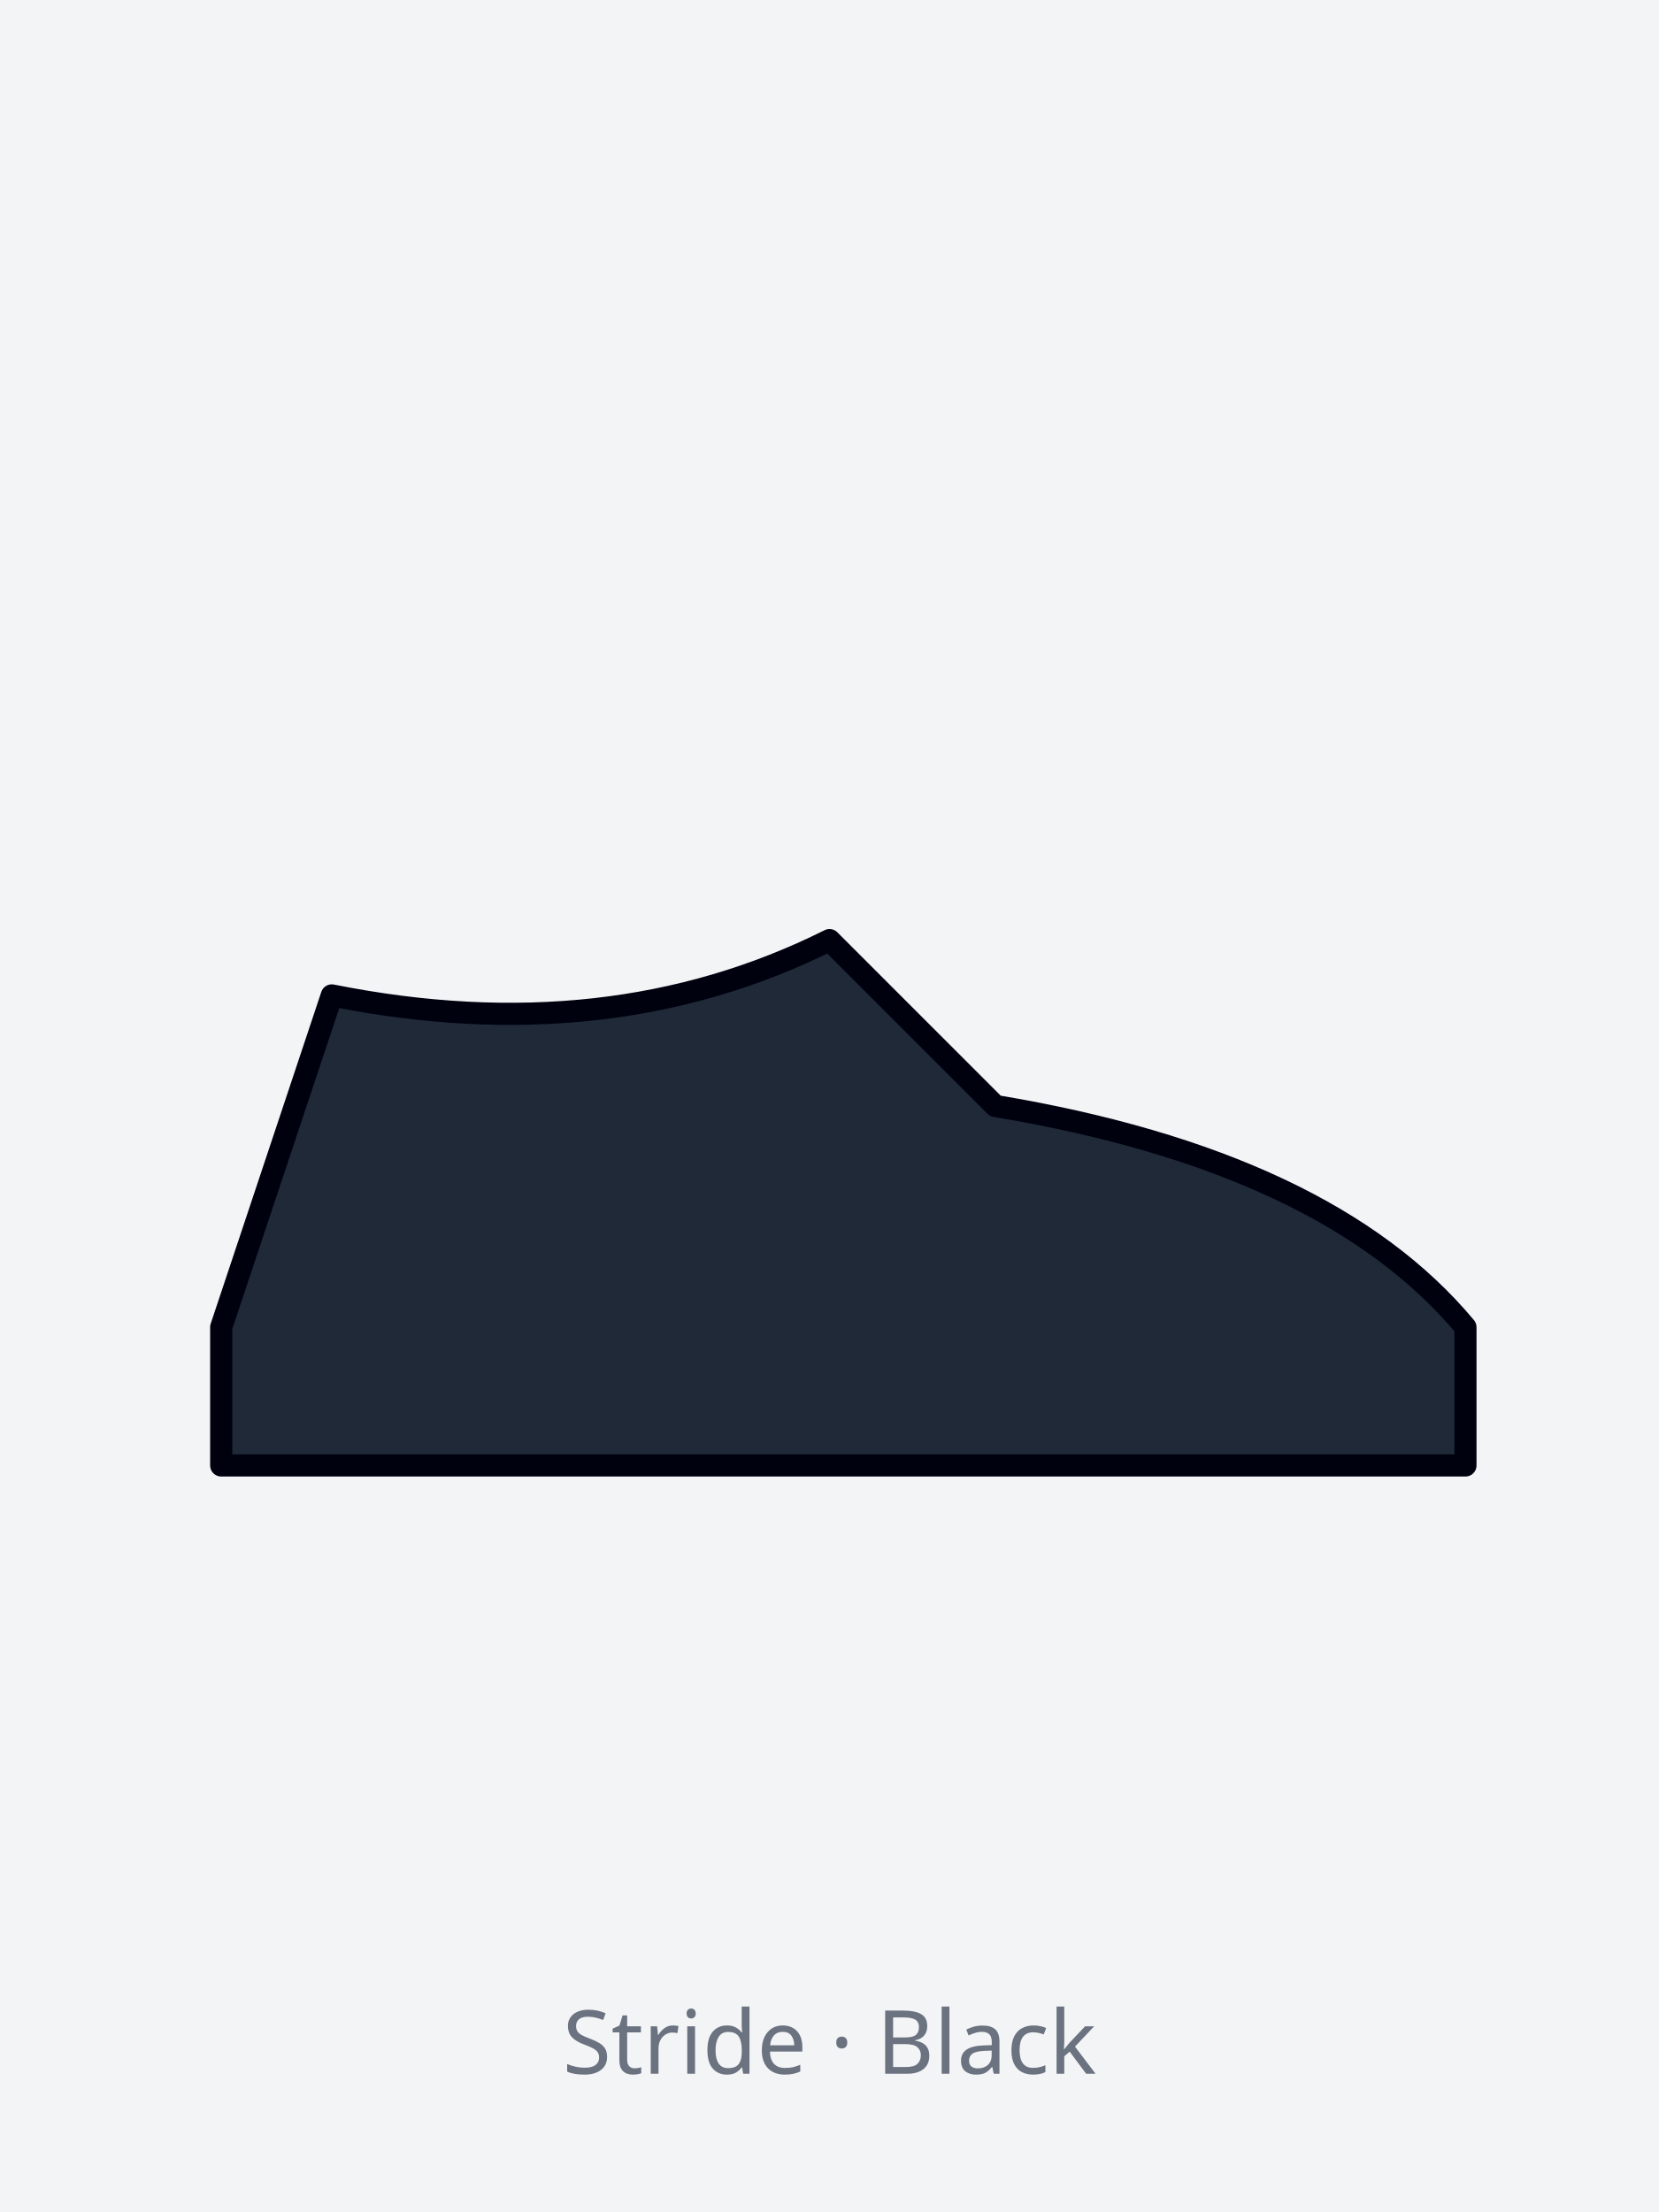
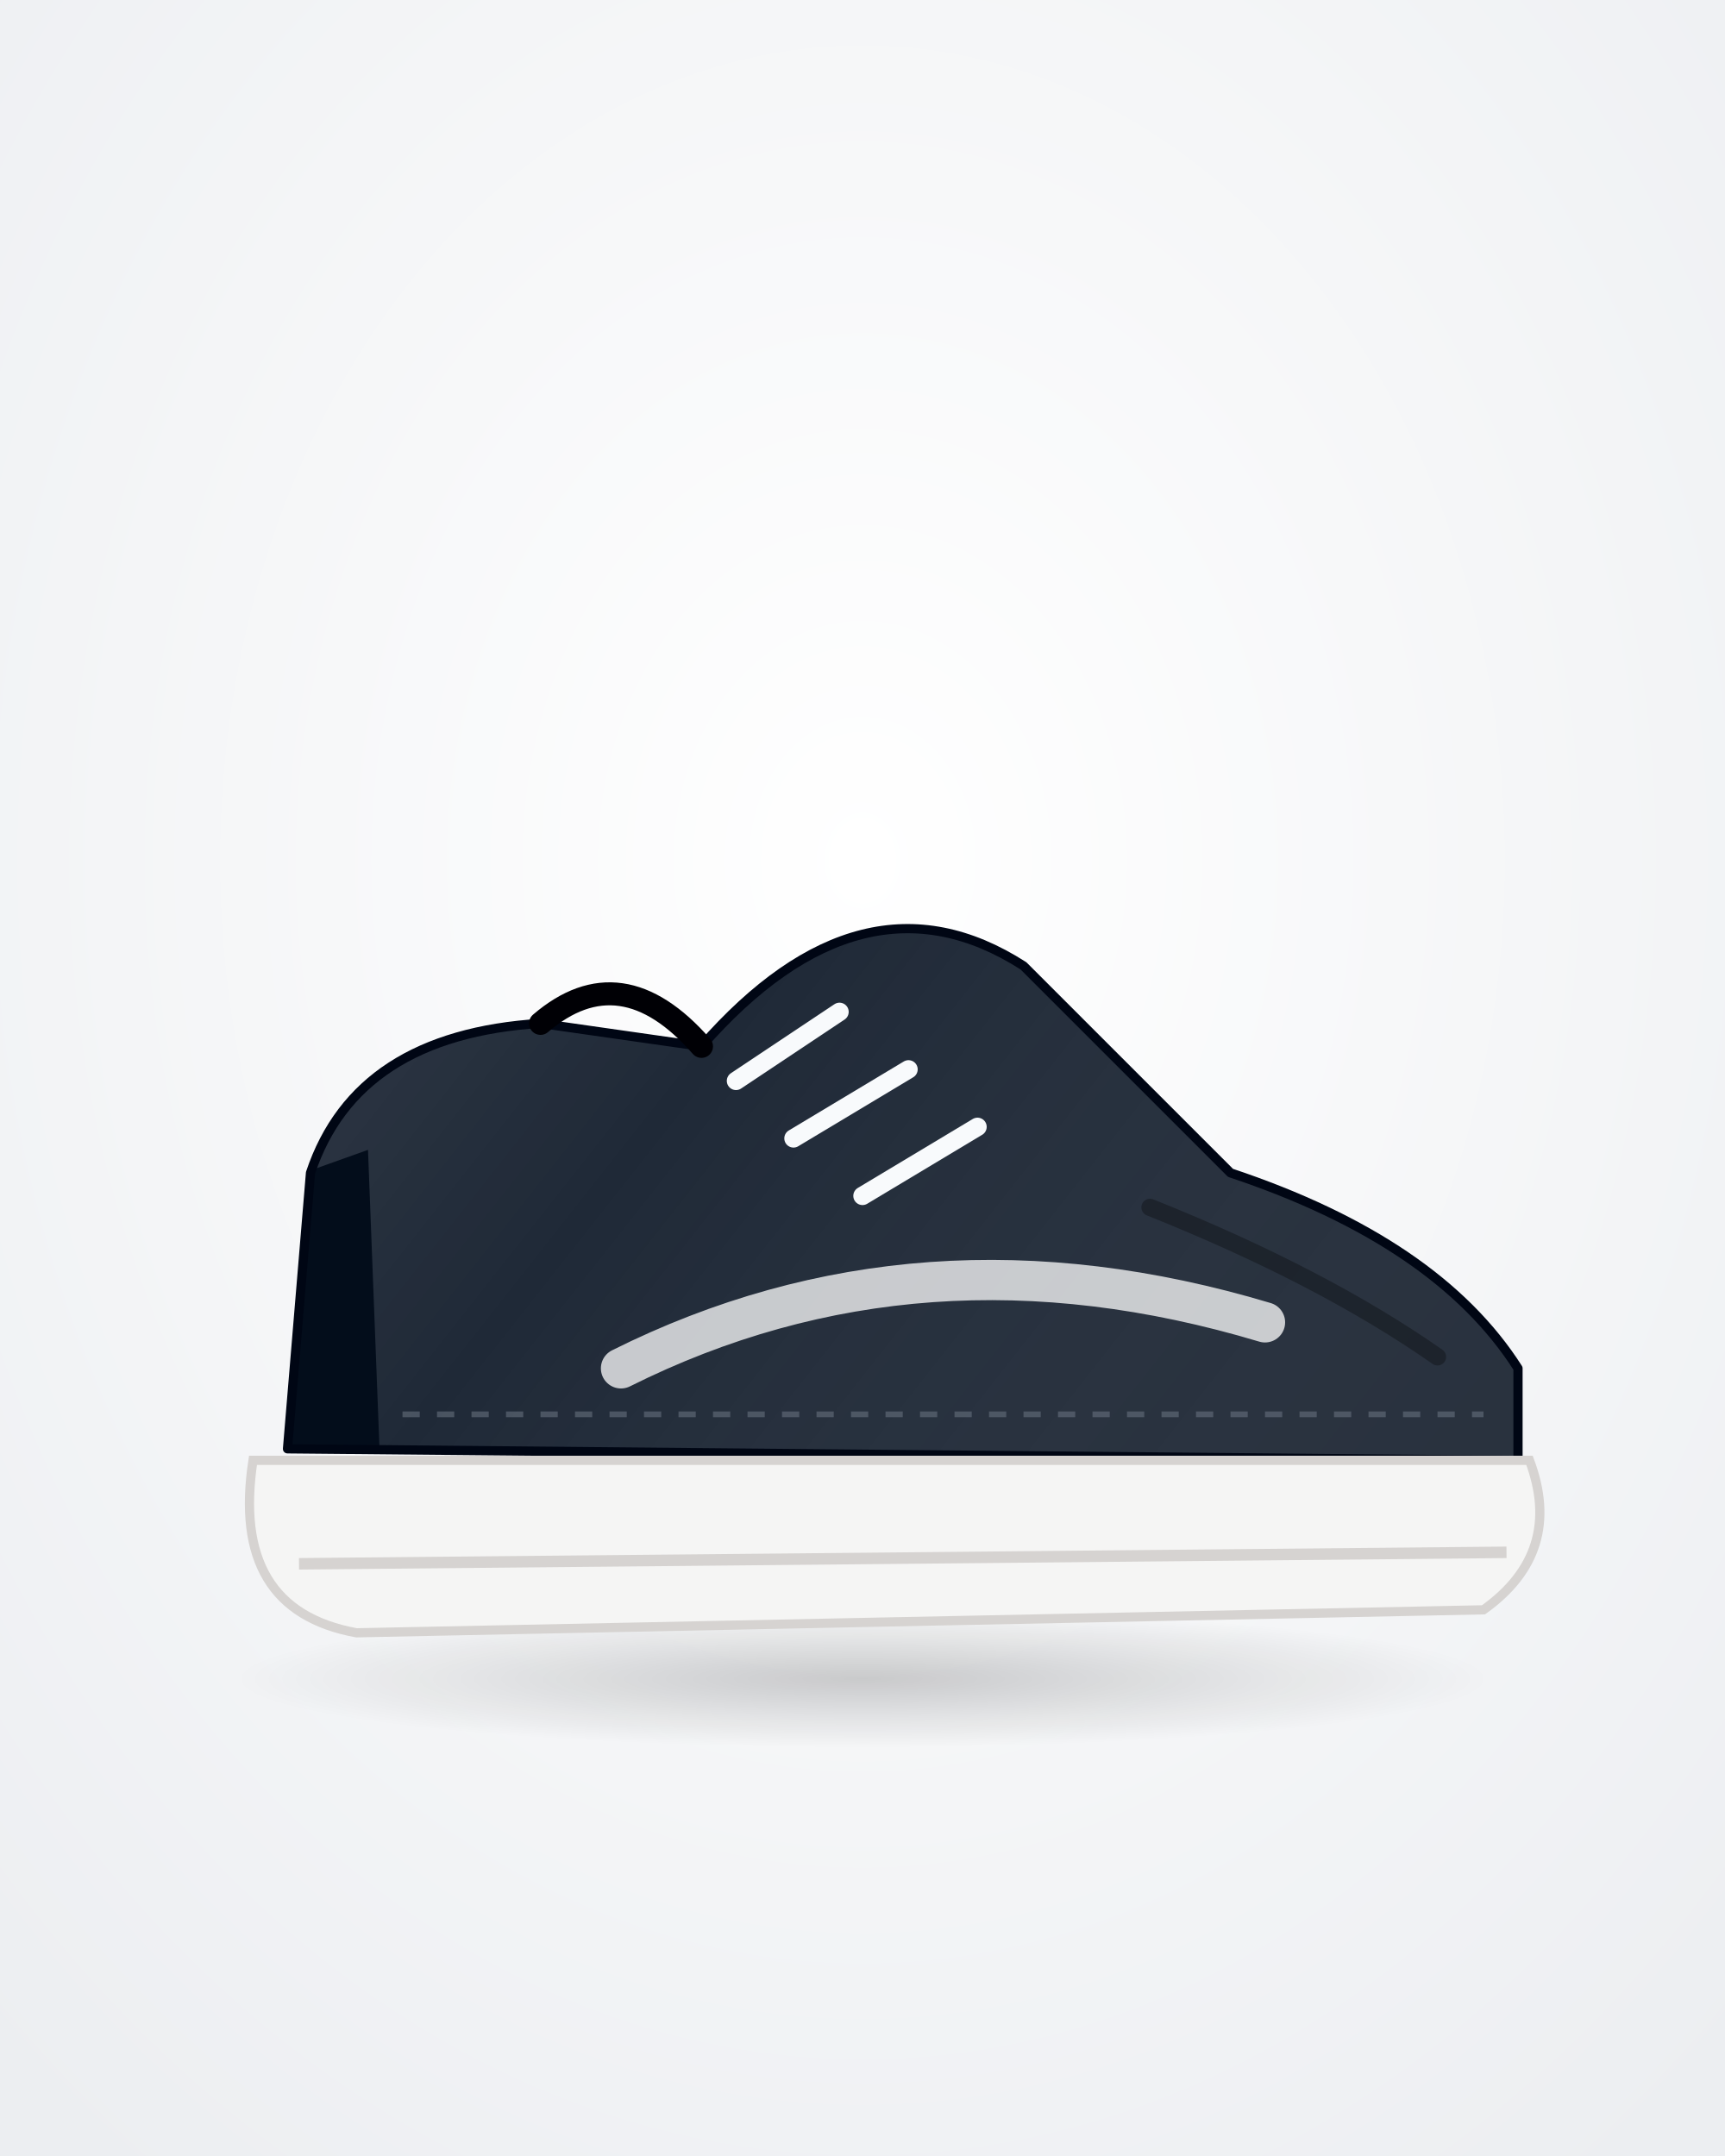
- <svg xmlns="http://www.w3.org/2000/svg" viewBox="0 0 300 400" width="600" height="800">
-   <rect width="300" height="400" fill="#f3f4f6" />
-   <g transform="translate(0,50) ">
-     <path d="M40 190 L60 130 Q110 140 150 120 L180 150 Q240 160 265 190 L265 215 L40 215 Z" fill="#1f2937" stroke="#00010f" stroke-width="4" stroke-linejoin="round" fill-rule="evenodd" />
+ <svg xmlns="http://www.w3.org/2000/svg" viewBox="0 0 300 375" width="600" height="750">
+   <defs>
+     <radialGradient id="bg" cx="50%" cy="40%" r="75%">
+       <stop offset="0" stop-color="#ffffff" />
+       <stop offset="1" stop-color="#eceef1" />
+     </radialGradient>
+     <linearGradient id="light" x1="0" x2="1" y1="0" y2="1">
+       <stop offset="0" stop-color="#ffffff" stop-opacity="0.22" />
+       <stop offset="0.45" stop-color="#ffffff" stop-opacity="0" />
+       <stop offset="1" stop-color="#000000" stop-opacity="0.22" />
+     </linearGradient>
+     <linearGradient id="metal" x1="0" x2="1" y1="0" y2="1">
+       <stop offset="0" stop-color="#f4f4f5" />
+       <stop offset="0.5" stop-color="#a1a1aa" />
+       <stop offset="1" stop-color="#e4e4e7" />
+     </linearGradient>
+     <radialGradient id="floor" cx="50%" cy="50%" r="50%">
+       <stop offset="0" stop-color="#000" stop-opacity="0.18" />
+       <stop offset="1" stop-color="#000" stop-opacity="0" />
+     </radialGradient>
+   </defs>
+   <rect width="300" height="375" fill="url(#bg)" />
+   <ellipse cx="150" cy="292" rx="110" ry="12" fill="url(#floor)" />
+   <clipPath id="clip66">
+     <path d="M50 252 L54 204 Q62 180 94 178 L122 182 Q150 150 178 168 L214 204 Q250 216 264 238 L264 254 Z" />
+   </clipPath>
+   <path d="M50 252 L54 204 Q62 180 94 178 L122 182 Q150 150 178 168 L214 204 Q250 216 264 238 L264 254 Z" fill="#1f2937" />
+   <g clip-path="url(#clip66)">
+     <rect x="0" y="0" width="300" height="375" fill="url(#light)" />
+     <path d="M50 252 L50 205 L64 200 L66 252 Z" fill="#030d1b" />
+     <path d="M108 238 Q160 212 220 230" fill="none" stroke="#ffffff" stroke-width="7" stroke-linecap="round" opacity="0.75" />
+     <path d="M70 246 L258 246" fill="none" stroke="#656f7d" stroke-width="1" stroke-dasharray="3 3" opacity="0.6" />
+     <path d="M200 210 Q230 222 250 236" fill="none" stroke="#000000" stroke-width="3" stroke-linecap="round" opacity="0.3" />
  </g>
-   <text x="150" y="375" text-anchor="middle" font-family="sans-serif" font-size="16" fill="#6b7280">Stride · Black</text>
+   <path d="M50 252 L54 204 Q62 180 94 178 L122 182 Q150 150 178 168 L214 204 Q250 216 264 238 L264 254 Z" fill="none" stroke="#000614" stroke-width="1.6" stroke-linejoin="round" />
+   <path d="M94 178 Q108 166 122 182" fill="none" stroke="#000005" stroke-width="4" stroke-linecap="round" />
+   <g stroke="#f8fafc" stroke-width="3.2" stroke-linecap="round">
+     <path d="M128 188 L146 176" />
+     <path d="M138 198 L158 186" />
+     <path d="M150 208 L170 196" />
+   </g>
+   <path d="M44 254 L266 254 Q272 270 258 280 L62 284 Q40 280 44 254 Z" fill="#f5f5f4" stroke="#d6d3d1" stroke-width="1.6" />
+   <path d="M52 272 L262 270" stroke="#d6d3d1" stroke-width="2" />
</svg>
